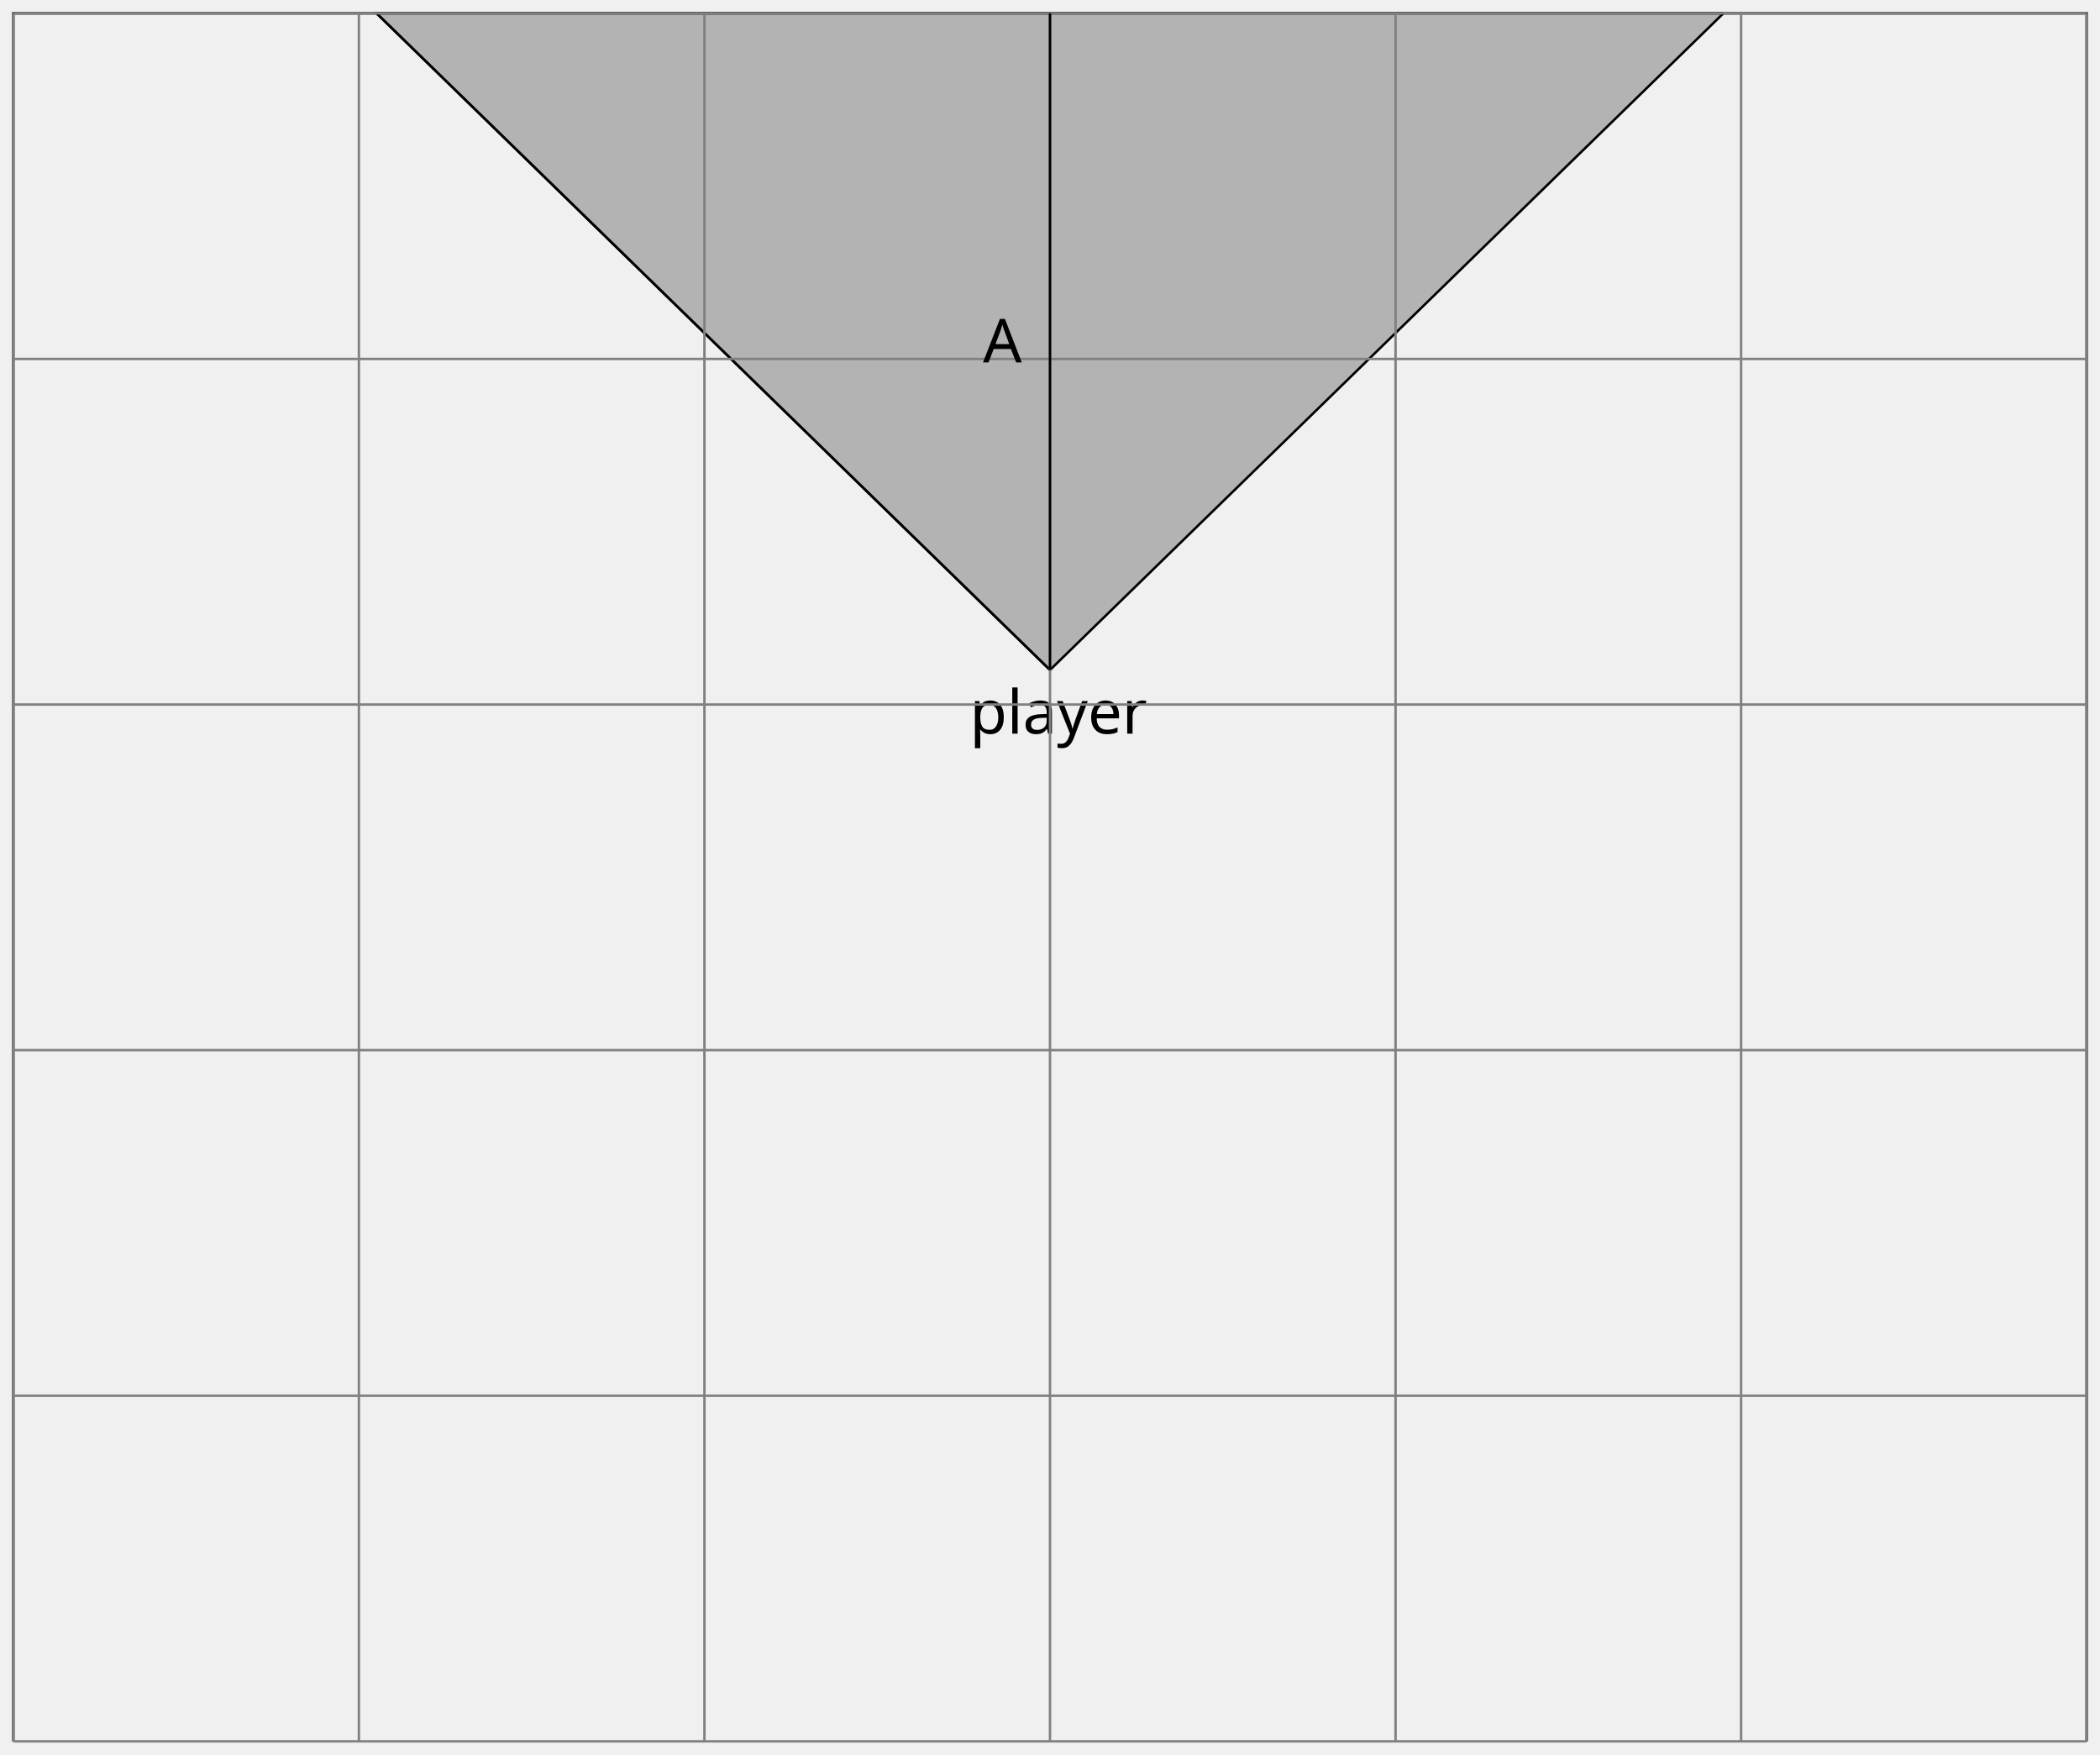
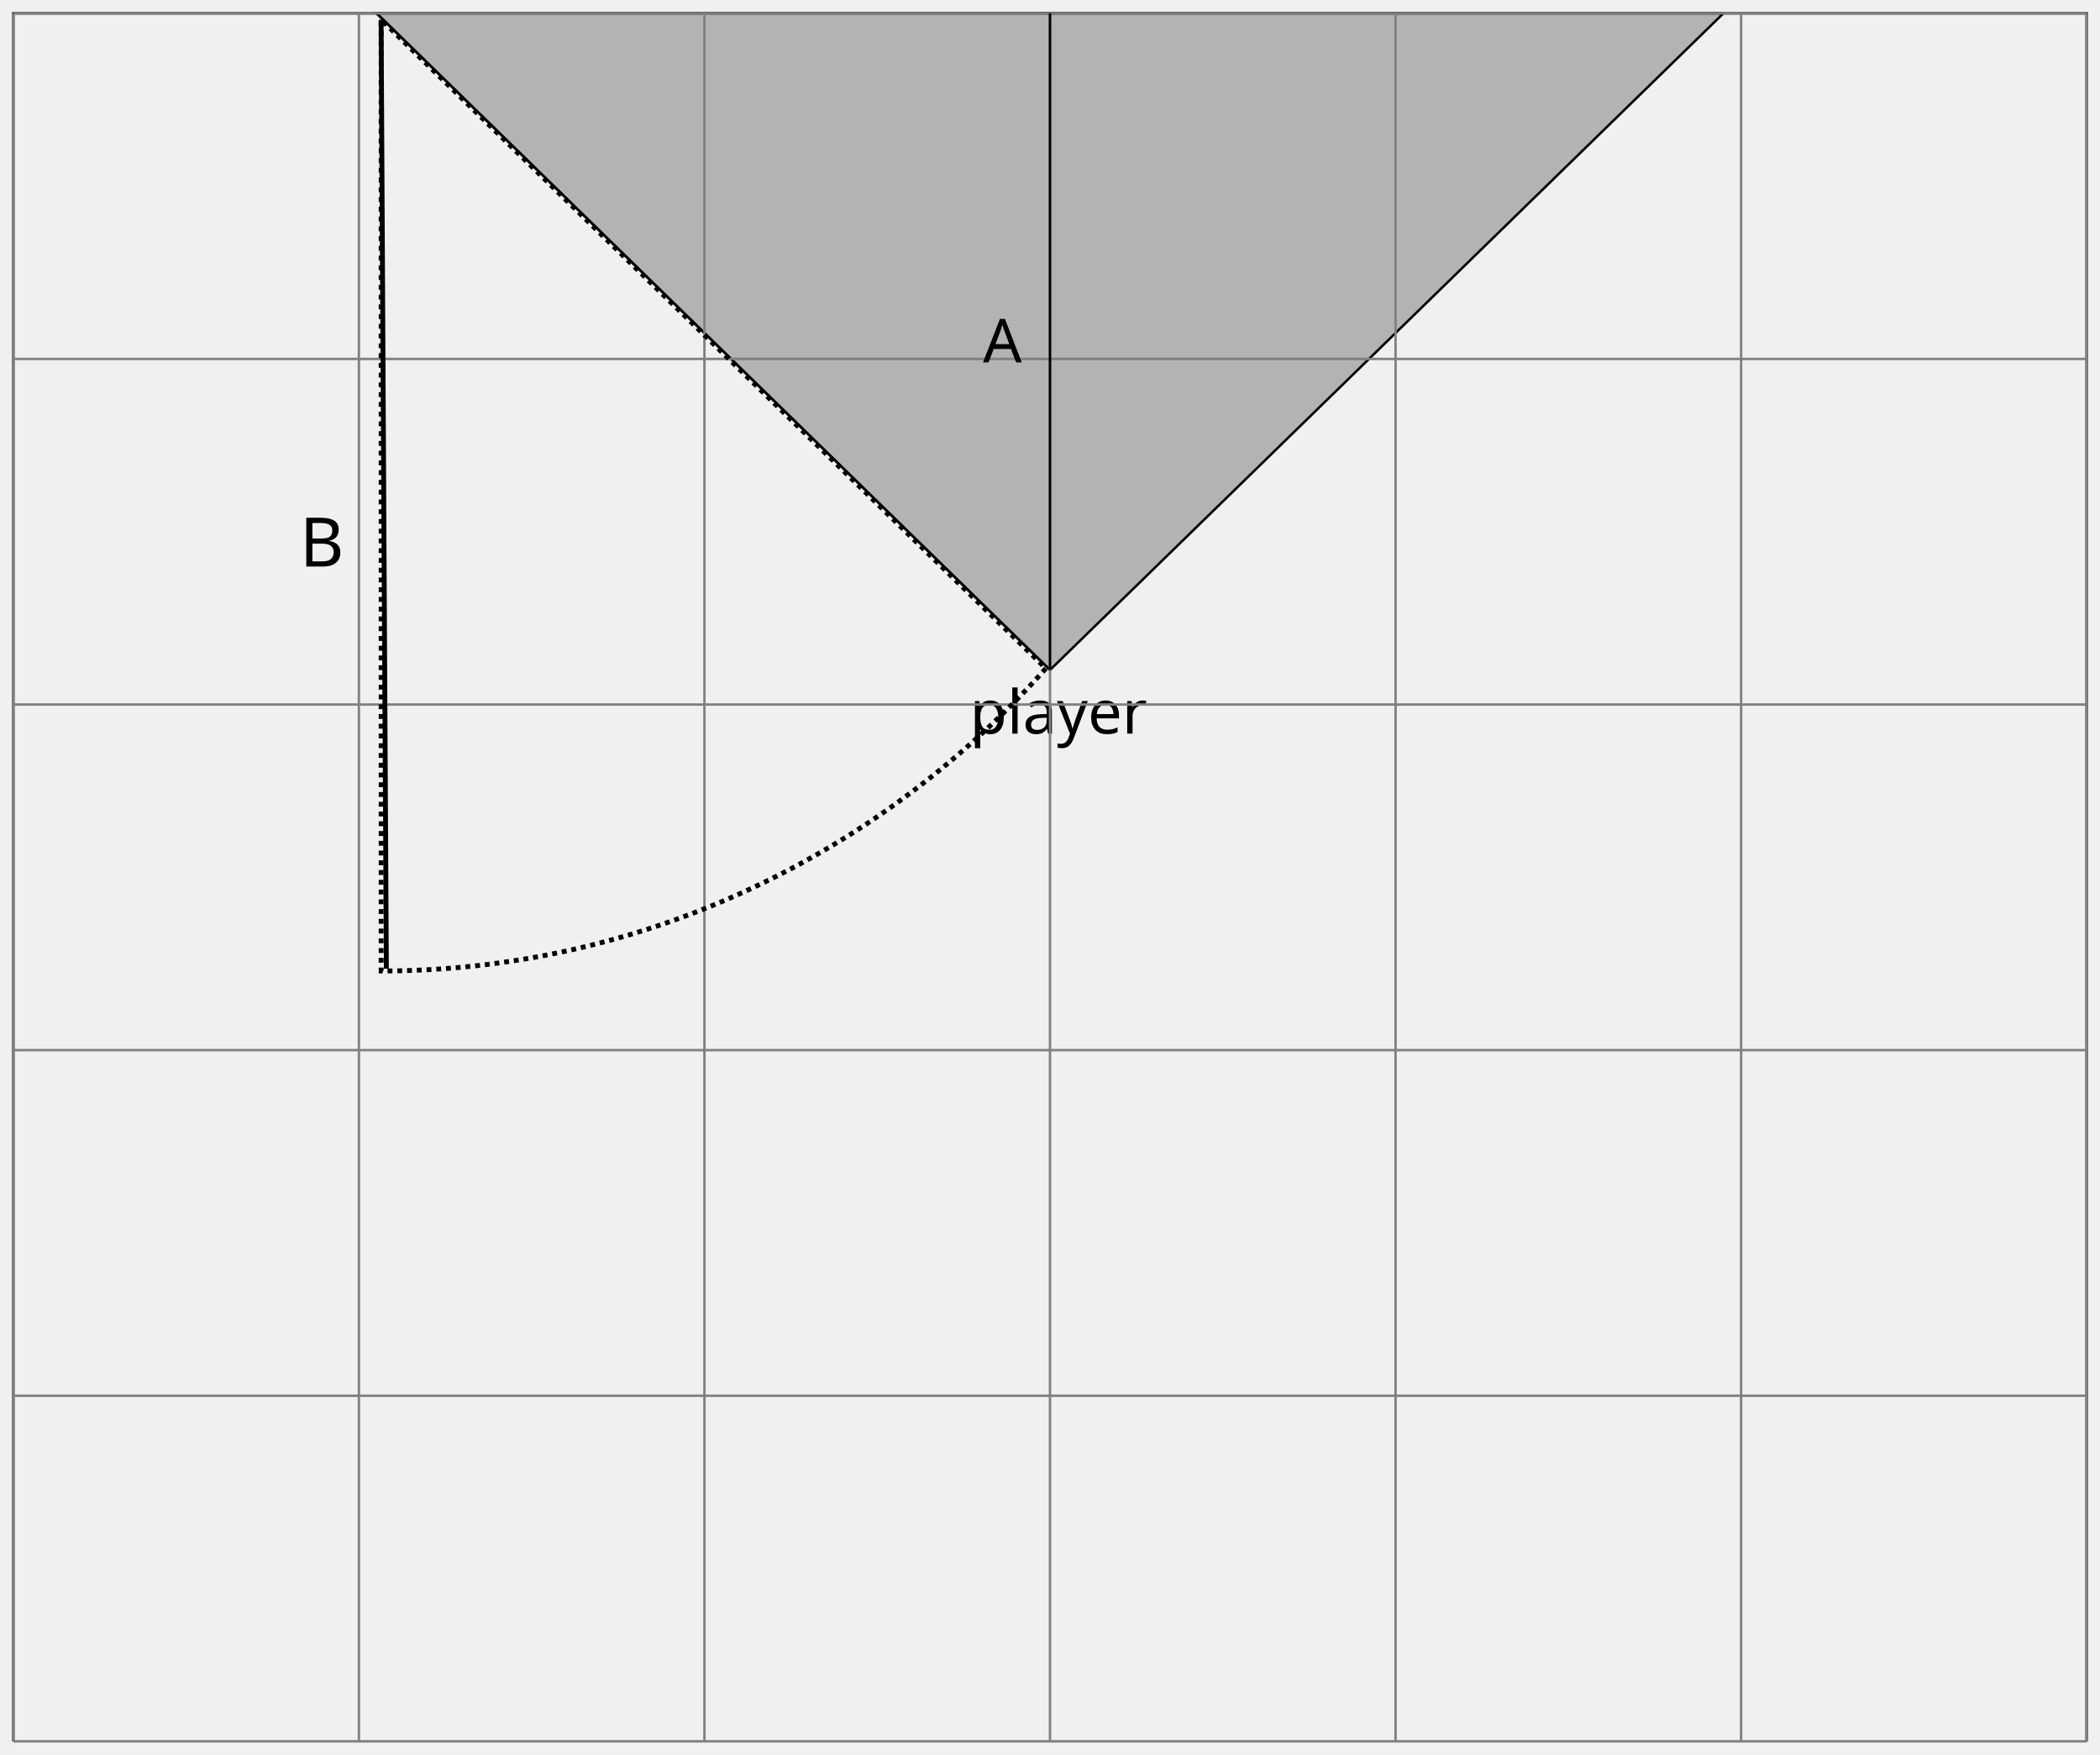
<svg xmlns="http://www.w3.org/2000/svg" id="svg2" version="1.1" xml:space="preserve" width="430.676" height="359.81" viewBox="0 0 430.676 359.81">
  <defs id="defs6" />
  <g id="g10" transform="matrix(1.25,0,0,-1.25,0,359.81)">
-     <g id="g12" transform="translate(172.27,2.192)">
-       <g id="g14">
-         <g id="g16">
-           <path d="m -170.081,0 0,283.468 340.162,0 0,-283.468" style="fill:none;stroke:#000000;stroke-width:0.399;stroke-linecap:butt;stroke-linejoin:miter;stroke-miterlimit:10;stroke-dasharray:none;stroke-opacity:1" id="path18" />
-           <g id="g20" />
-           <g id="g22" />
-           <g id="g24" />
-           <g id="g26" />
-           <g id="g28" />
-           <g id="g30">
-             <g id="g32" transform="translate(-13.159,165.31)">
-               <g id="g34">
-                 <g id="g36" transform="translate(-159.111,-167.502)">
-                   <text transform="matrix(1,0,0,-1,159.111,167.502)" style="font-variant:normal;font-weight:normal;font-size:9.963px;font-family:CMR10;-inkscape-font-specification:CMR10;writing-mode:lr-tb;fill:#000000;fill-opacity:1;fill-rule:nonzero;stroke:none" id="text38">
-                     <tspan x="0 5.535 8.303 13.005 17.984 22.412" y="0" id="tspan40">player</tspan>
-                   </text>
-                   <g id="g42" transform="translate(159.111,167.502)" />
-                 </g>
-               </g>
-               <g id="g44" transform="translate(13.159,-165.31)" />
+     <path id="path18" style="fill:none;stroke:#000000;stroke-width:0.399;stroke-linecap:butt;stroke-linejoin:miter;stroke-miterlimit:10;stroke-dasharray:none;stroke-opacity:1" d="m 2.189,2.192 0,283.468 340.162,0 0,-283.468" />
+     <g id="g20" transform="translate(172.27,2.192)" />
+     <g id="g22" transform="translate(172.27,2.192)" />
+     <g id="g24" transform="translate(172.27,2.192)" />
+     <g id="g26" transform="translate(172.27,2.192)" />
+     <g id="g28" transform="translate(172.27,2.192)" />
+     <g id="g30" transform="translate(172.27,2.192)">
+       <g transform="translate(-13.159,165.31)" id="g32">
+         <g id="g34">
+           <g transform="translate(-159.111,-167.502)" id="g36">
+             <text id="text38" style="font-variant:normal;font-weight:normal;font-size:9.963px;font-family:CMR10;-inkscape-font-specification:CMR10;writing-mode:lr-tb;fill:#000000;fill-opacity:1;fill-rule:nonzero;stroke:none" transform="matrix(1,0,0,-1,159.111,167.502)">
+               <tspan id="tspan40" y="0" x="0 5.535 8.303 13.005 17.984 22.412">player</tspan>
+             </text>
+             <g transform="translate(159.111,167.502)" id="g42" />
+           </g>
+         </g>
+         <g transform="translate(13.159,-165.31)" id="g44" />
+       </g>
+     </g>
+     <g id="g46" transform="translate(172.27,2.192)" />
+     <g id="g48" transform="translate(172.27,2.192)" />
+     <path d="m 172.27,177.943 -110.477,107.712 220.954,0" style="fill:#b3b3b3;fill-opacity:1;fill-rule:nonzero;stroke:#000000;stroke-width:0.399;stroke-linecap:butt;stroke-linejoin:miter;stroke-miterlimit:10;stroke-dasharray:none;stroke-opacity:1" id="path52" />
+     <g id="g54" transform="translate(172.27,2.192)">
+       <path id="path56" style="fill:none;stroke:#000000;stroke-width:0.399;stroke-linecap:butt;stroke-linejoin:miter;stroke-miterlimit:10;stroke-dasharray:none;stroke-opacity:1" d="M 0,175.751 -110.477,283.463" />
+     </g>
+     <g id="g58" transform="translate(172.27,2.192)">
+       <path id="path60" style="fill:none;stroke:#000000;stroke-width:0.399;stroke-linecap:butt;stroke-linejoin:miter;stroke-miterlimit:10;stroke-dasharray:none;stroke-opacity:1" d="M 0,175.751 110.477,283.463" />
+     </g>
+     <g id="g62" transform="translate(172.27,2.192)">
+       <path id="path64" style="fill:none;stroke:#808080;stroke-width:0.399;stroke-linecap:butt;stroke-linejoin:miter;stroke-miterlimit:10;stroke-dasharray:none;stroke-opacity:1" d="M -170.081,0 170.081,0" />
+     </g>
+     <g id="g66" transform="translate(172.27,2.192)">
+       <path id="path68" style="fill:none;stroke:#808080;stroke-width:0.399;stroke-linecap:butt;stroke-linejoin:miter;stroke-miterlimit:10;stroke-dasharray:none;stroke-opacity:1" d="m -170.081,56.694 340.162,0" />
+     </g>
+     <g id="g70" transform="translate(172.27,2.192)">
+       <path id="path72" style="fill:none;stroke:#808080;stroke-width:0.399;stroke-linecap:butt;stroke-linejoin:miter;stroke-miterlimit:10;stroke-dasharray:none;stroke-opacity:1" d="m -170.081,113.387 340.162,0" />
+     </g>
+     <g id="g74" transform="translate(172.27,2.192)">
+       <path id="path76" style="fill:none;stroke:#808080;stroke-width:0.399;stroke-linecap:butt;stroke-linejoin:miter;stroke-miterlimit:10;stroke-dasharray:none;stroke-opacity:1" d="m -170.081,170.081 340.162,0" />
+     </g>
+     <g id="g78" transform="translate(172.27,2.192)">
+       <path id="path80" style="fill:none;stroke:#808080;stroke-width:0.399;stroke-linecap:butt;stroke-linejoin:miter;stroke-miterlimit:10;stroke-dasharray:none;stroke-opacity:1" d="m -170.081,226.774 340.162,0" />
+     </g>
+     <g id="g82" transform="translate(172.27,2.192)">
+       <path id="path84" style="fill:none;stroke:#808080;stroke-width:0.399;stroke-linecap:butt;stroke-linejoin:miter;stroke-miterlimit:10;stroke-dasharray:none;stroke-opacity:1" d="m -170.081,283.468 340.162,0" />
+     </g>
+     <g id="g86" transform="translate(172.27,2.192)">
+       <path id="path88" style="fill:none;stroke:#808080;stroke-width:0.399;stroke-linecap:butt;stroke-linejoin:miter;stroke-miterlimit:10;stroke-dasharray:none;stroke-opacity:1" d="m -170.081,0 0,283.468" />
+     </g>
+     <g id="g90" transform="translate(172.27,2.192)">
+       <path id="path92" style="fill:none;stroke:#808080;stroke-width:0.399;stroke-linecap:butt;stroke-linejoin:miter;stroke-miterlimit:10;stroke-dasharray:none;stroke-opacity:1" d="m -113.387,0 0,283.468" />
+     </g>
+     <g id="g94" transform="translate(172.27,2.192)">
+       <path id="path96" style="fill:none;stroke:#808080;stroke-width:0.399;stroke-linecap:butt;stroke-linejoin:miter;stroke-miterlimit:10;stroke-dasharray:none;stroke-opacity:1" d="m -56.694,0 0,283.468" />
+     </g>
+     <g id="g98" transform="translate(172.27,2.192)">
+       <path id="path100" style="fill:none;stroke:#808080;stroke-width:0.399;stroke-linecap:butt;stroke-linejoin:miter;stroke-miterlimit:10;stroke-dasharray:none;stroke-opacity:1" d="M 0,0 0,283.468" />
+     </g>
+     <g id="g102" transform="translate(172.27,2.192)">
+       <path id="path104" style="fill:none;stroke:#808080;stroke-width:0.399;stroke-linecap:butt;stroke-linejoin:miter;stroke-miterlimit:10;stroke-dasharray:none;stroke-opacity:1" d="m 56.694,0 0,283.468" />
+     </g>
+     <g id="g106" transform="translate(172.27,2.192)">
+       <path id="path108" style="fill:none;stroke:#808080;stroke-width:0.399;stroke-linecap:butt;stroke-linejoin:miter;stroke-miterlimit:10;stroke-dasharray:none;stroke-opacity:1" d="m 113.387,0 0,283.468" />
+     </g>
+     <g id="g110" transform="translate(172.27,2.192)">
+       <path id="path112" style="fill:none;stroke:#808080;stroke-width:0.399;stroke-linecap:butt;stroke-linejoin:miter;stroke-miterlimit:10;stroke-dasharray:none;stroke-opacity:1" d="m 170.081,0 0,283.468" />
+     </g>
+     <g id="g114" transform="translate(172.27,2.192)">
+       <path id="path116" style="fill:none;stroke:#000000;stroke-width:0.399;stroke-linecap:butt;stroke-linejoin:miter;stroke-miterlimit:10;stroke-dasharray:none;stroke-opacity:1" d="M 0,175.751 0,283.468" />
+       <g id="g118">
+         <g transform="translate(-10.991,226.202)" id="g120">
+           <g id="g122">
+             <g transform="translate(-161.279,-228.394)" id="g124">
+               <text id="text126" style="font-variant:normal;font-weight:normal;font-size:9.963px;font-family:CMR10;-inkscape-font-specification:CMR10;writing-mode:lr-tb;fill:#000000;fill-opacity:1;fill-rule:nonzero;stroke:none" transform="matrix(1,0,0,-1,161.279,228.394)">
+                 <tspan id="tspan128" y="0" x="0">A</tspan>
+               </text>
+               <g transform="translate(161.279,228.394)" id="g130" />
            </g>
          </g>
-           <g id="g46" />
-           <g id="g48" />
-           <g id="g50">
-             <path d="m 0,175.751 -110.477,107.712 220.954,0" style="fill:#b3b3b3;fill-opacity:1;fill-rule:nonzero;stroke:#000000;stroke-width:0.399;stroke-linecap:butt;stroke-linejoin:miter;stroke-miterlimit:10;stroke-dasharray:none;stroke-opacity:1" id="path52" />
-           </g>
-           <g id="g54">
-             <path d="M 0,175.751 -110.477,283.463" style="fill:none;stroke:#000000;stroke-width:0.399;stroke-linecap:butt;stroke-linejoin:miter;stroke-miterlimit:10;stroke-dasharray:none;stroke-opacity:1" id="path56" />
-           </g>
-           <g id="g58">
-             <path d="M 0,175.751 110.477,283.463" style="fill:none;stroke:#000000;stroke-width:0.399;stroke-linecap:butt;stroke-linejoin:miter;stroke-miterlimit:10;stroke-dasharray:none;stroke-opacity:1" id="path60" />
-           </g>
-           <g id="g62">
-             <path d="M -170.081,0 170.081,0" style="fill:none;stroke:#808080;stroke-width:0.399;stroke-linecap:butt;stroke-linejoin:miter;stroke-miterlimit:10;stroke-dasharray:none;stroke-opacity:1" id="path64" />
-           </g>
-           <g id="g66">
-             <path d="m -170.081,56.694 340.162,0" style="fill:none;stroke:#808080;stroke-width:0.399;stroke-linecap:butt;stroke-linejoin:miter;stroke-miterlimit:10;stroke-dasharray:none;stroke-opacity:1" id="path68" />
-           </g>
-           <g id="g70">
-             <path d="m -170.081,113.387 340.162,0" style="fill:none;stroke:#808080;stroke-width:0.399;stroke-linecap:butt;stroke-linejoin:miter;stroke-miterlimit:10;stroke-dasharray:none;stroke-opacity:1" id="path72" />
-           </g>
-           <g id="g74">
-             <path d="m -170.081,170.081 340.162,0" style="fill:none;stroke:#808080;stroke-width:0.399;stroke-linecap:butt;stroke-linejoin:miter;stroke-miterlimit:10;stroke-dasharray:none;stroke-opacity:1" id="path76" />
-           </g>
-           <g id="g78">
-             <path d="m -170.081,226.774 340.162,0" style="fill:none;stroke:#808080;stroke-width:0.399;stroke-linecap:butt;stroke-linejoin:miter;stroke-miterlimit:10;stroke-dasharray:none;stroke-opacity:1" id="path80" />
-           </g>
-           <g id="g82">
-             <path d="m -170.081,283.468 340.162,0" style="fill:none;stroke:#808080;stroke-width:0.399;stroke-linecap:butt;stroke-linejoin:miter;stroke-miterlimit:10;stroke-dasharray:none;stroke-opacity:1" id="path84" />
-           </g>
-           <g id="g86">
-             <path d="m -170.081,0 0,283.468" style="fill:none;stroke:#808080;stroke-width:0.399;stroke-linecap:butt;stroke-linejoin:miter;stroke-miterlimit:10;stroke-dasharray:none;stroke-opacity:1" id="path88" />
-           </g>
-           <g id="g90">
-             <path d="m -113.387,0 0,283.468" style="fill:none;stroke:#808080;stroke-width:0.399;stroke-linecap:butt;stroke-linejoin:miter;stroke-miterlimit:10;stroke-dasharray:none;stroke-opacity:1" id="path92" />
-           </g>
-           <g id="g94">
-             <path d="m -56.694,0 0,283.468" style="fill:none;stroke:#808080;stroke-width:0.399;stroke-linecap:butt;stroke-linejoin:miter;stroke-miterlimit:10;stroke-dasharray:none;stroke-opacity:1" id="path96" />
-           </g>
-           <g id="g98">
-             <path d="M 0,0 0,283.468" style="fill:none;stroke:#808080;stroke-width:0.399;stroke-linecap:butt;stroke-linejoin:miter;stroke-miterlimit:10;stroke-dasharray:none;stroke-opacity:1" id="path100" />
-           </g>
-           <g id="g102">
-             <path d="m 56.694,0 0,283.468" style="fill:none;stroke:#808080;stroke-width:0.399;stroke-linecap:butt;stroke-linejoin:miter;stroke-miterlimit:10;stroke-dasharray:none;stroke-opacity:1" id="path104" />
-           </g>
-           <g id="g106">
-             <path d="m 113.387,0 0,283.468" style="fill:none;stroke:#808080;stroke-width:0.399;stroke-linecap:butt;stroke-linejoin:miter;stroke-miterlimit:10;stroke-dasharray:none;stroke-opacity:1" id="path108" />
-           </g>
-           <g id="g110">
-             <path d="m 170.081,0 0,283.468" style="fill:none;stroke:#808080;stroke-width:0.399;stroke-linecap:butt;stroke-linejoin:miter;stroke-miterlimit:10;stroke-dasharray:none;stroke-opacity:1" id="path112" />
-           </g>
-           <g id="g114">
-             <path d="M 0,175.751 0,283.468" style="fill:none;stroke:#000000;stroke-width:0.399;stroke-linecap:butt;stroke-linejoin:miter;stroke-miterlimit:10;stroke-dasharray:none;stroke-opacity:1" id="path116" />
-             <g id="g118">
-               <g id="g120" transform="translate(-10.991,226.202)">
-                 <g id="g122">
-                   <g id="g124" transform="translate(-161.279,-228.394)">
-                     <text transform="matrix(1,0,0,-1,161.279,228.394)" style="font-variant:normal;font-weight:normal;font-size:9.963px;font-family:CMR10;-inkscape-font-specification:CMR10;writing-mode:lr-tb;fill:#000000;fill-opacity:1;fill-rule:nonzero;stroke:none" id="text126">
-                       <tspan x="0" y="0" id="tspan128">A</tspan>
-                     </text>
-                     <g id="g130" transform="translate(161.279,228.394)" />
-                   </g>
-                 </g>
-                 <g id="g132" transform="translate(10.991,-226.202)" />
-               </g>
-             </g>
-           </g>
+           <g transform="translate(10.991,-226.202)" id="g132" />
        </g>
      </g>
    </g>
+     <path style="fill:#ffffff;fill-opacity:0;stroke:#000000;stroke-width:0.8;stroke-linecap:butt;stroke-miterlimit:4;stroke-dasharray:0.8,0.8;stroke-dashoffset:0;stroke-opacity:1" id="path4194" transform="scale(1,-1)" d="M 171.589,-178.196 A 149.112,156.07 0 0 1 62.535,-128.566 l -4e-6,-156.07 z" />
+     <path style="fill:none;fill-rule:evenodd;stroke:#000000;stroke-width:0.8px;stroke-linecap:butt;stroke-linejoin:miter;stroke-opacity:1" d="M 62.528,284.61 63.39,128.937" id="path4196" />
+     <text xml:space="preserve" style="font-style:normal;font-weight:normal;font-size:11.2px;line-height:125%;font-family:Sans;letter-spacing:0px;word-spacing:0px;fill:#000000;fill-opacity:1;stroke:none;stroke-width:1px;stroke-linecap:butt;stroke-linejoin:miter;stroke-opacity:1" x="49.16" y="-194.915" id="text4418" transform="scale(1,-1)">
+       <tspan id="tspan4420" x="49.16" y="-194.915">B</tspan>
+     </text>
  </g>
</svg>
